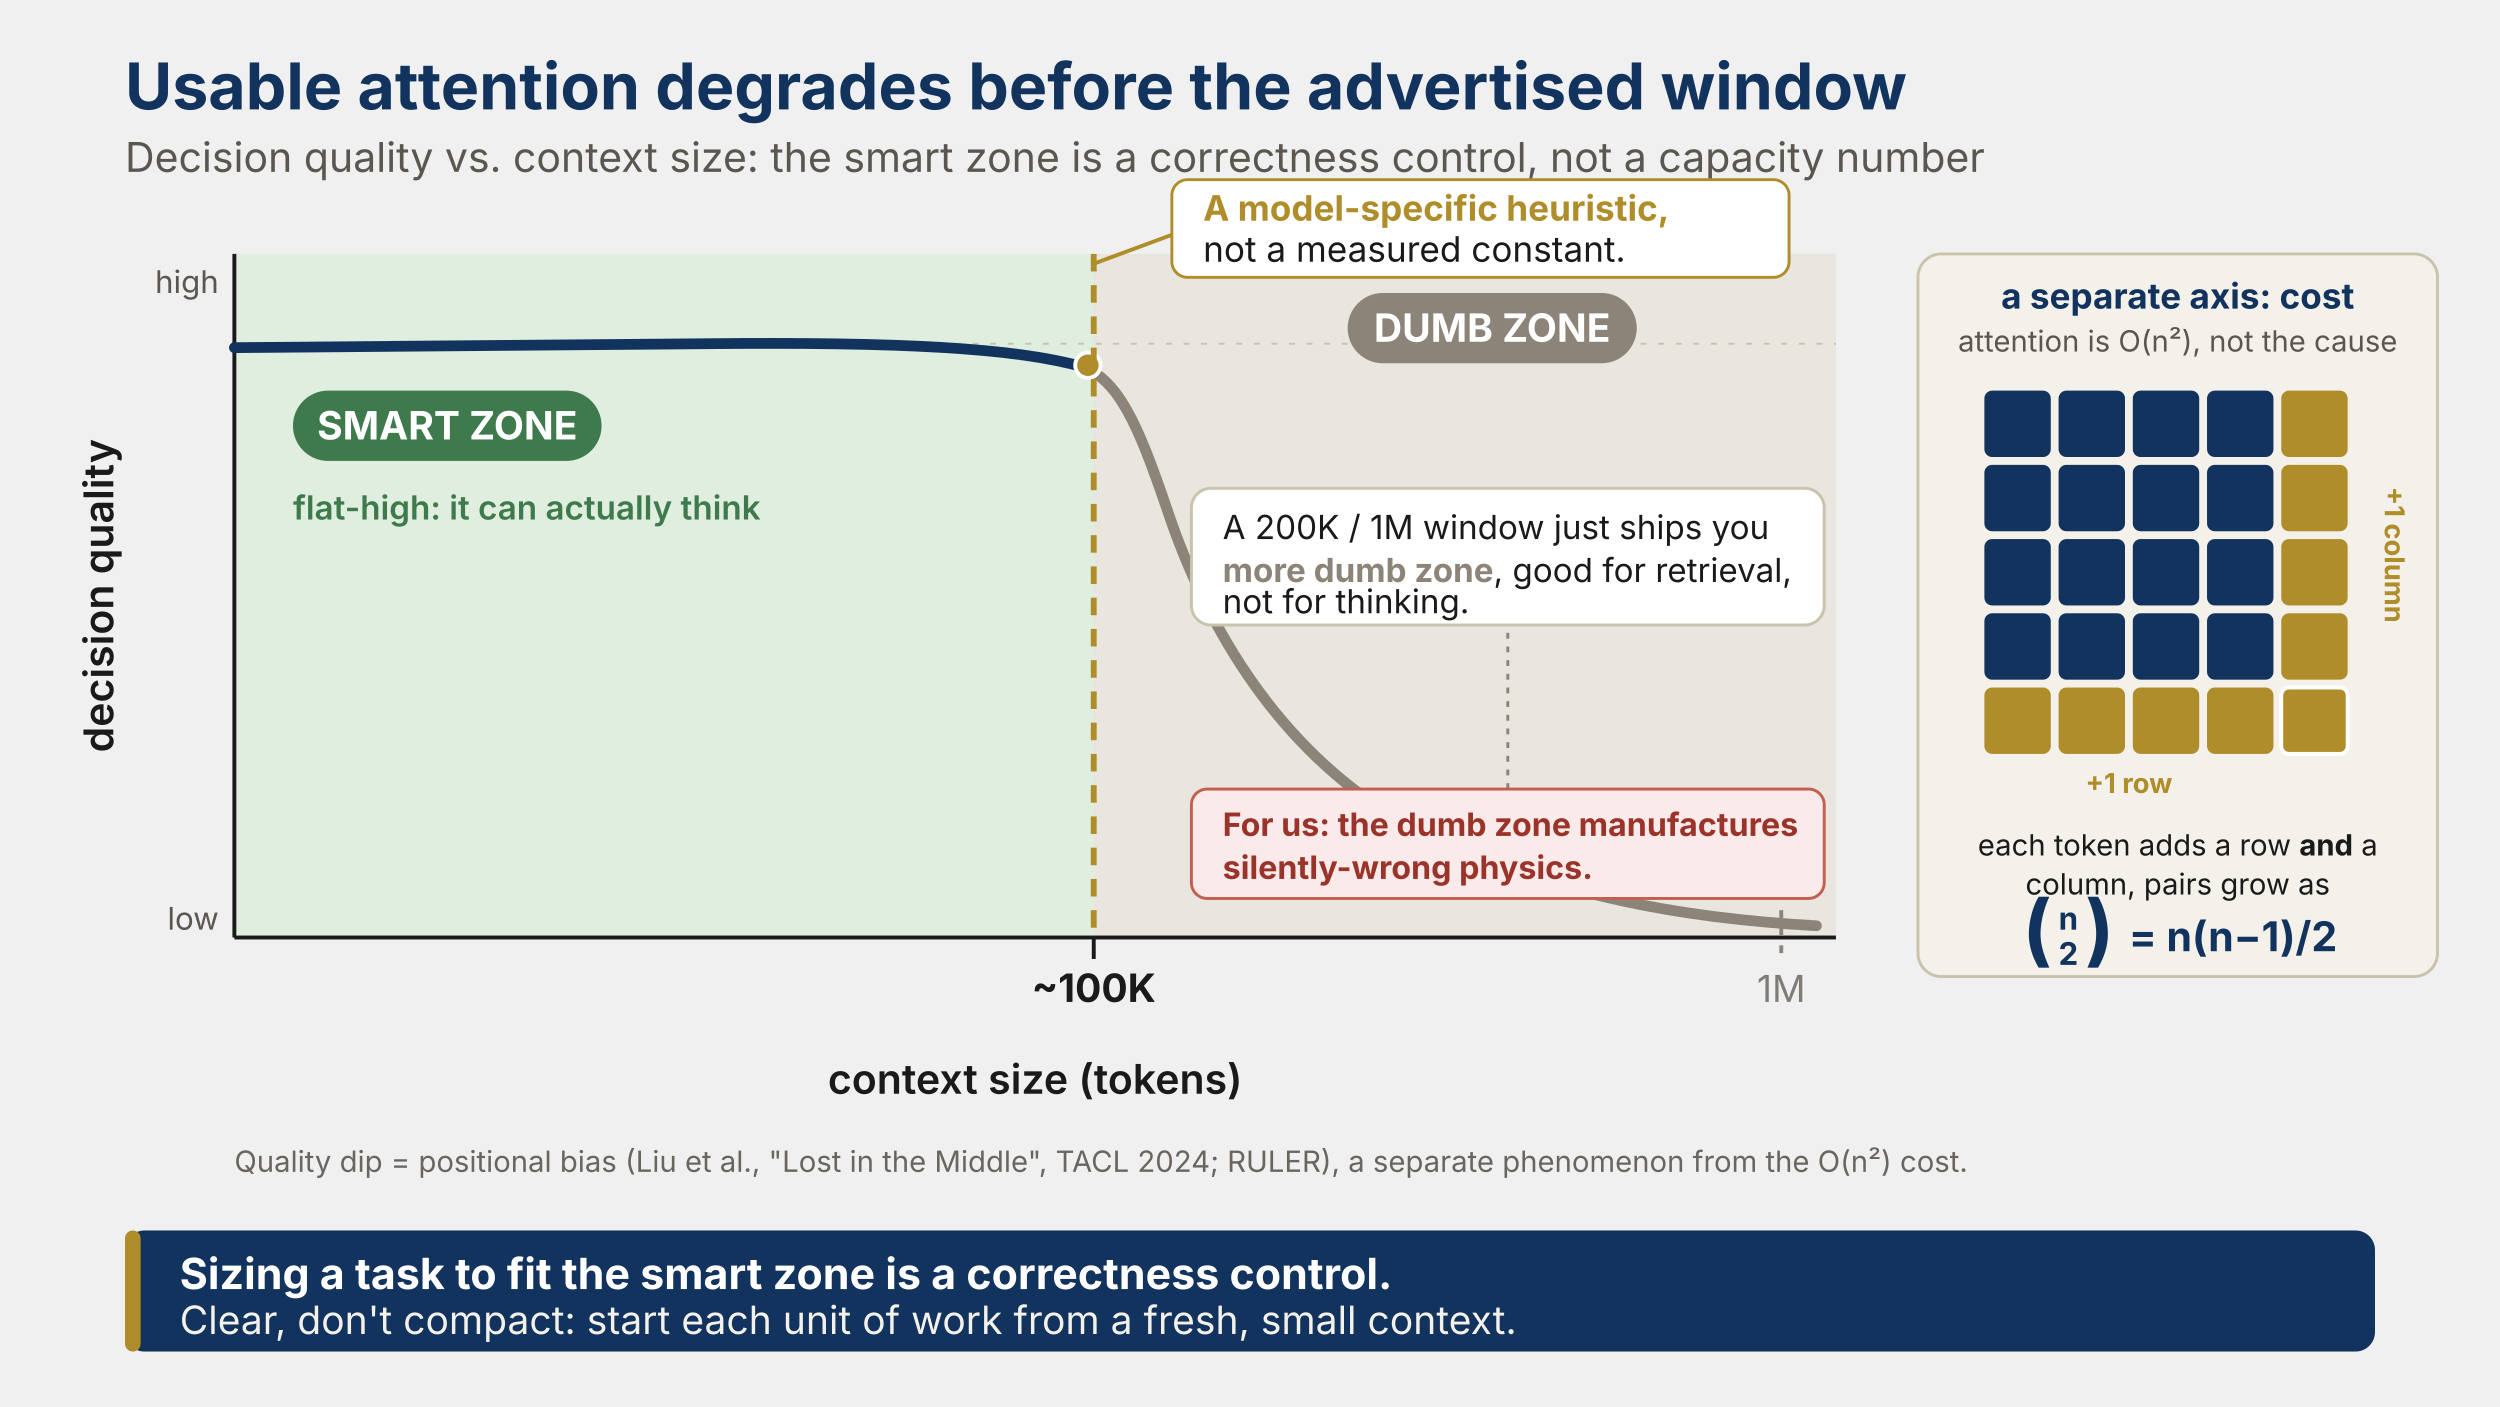
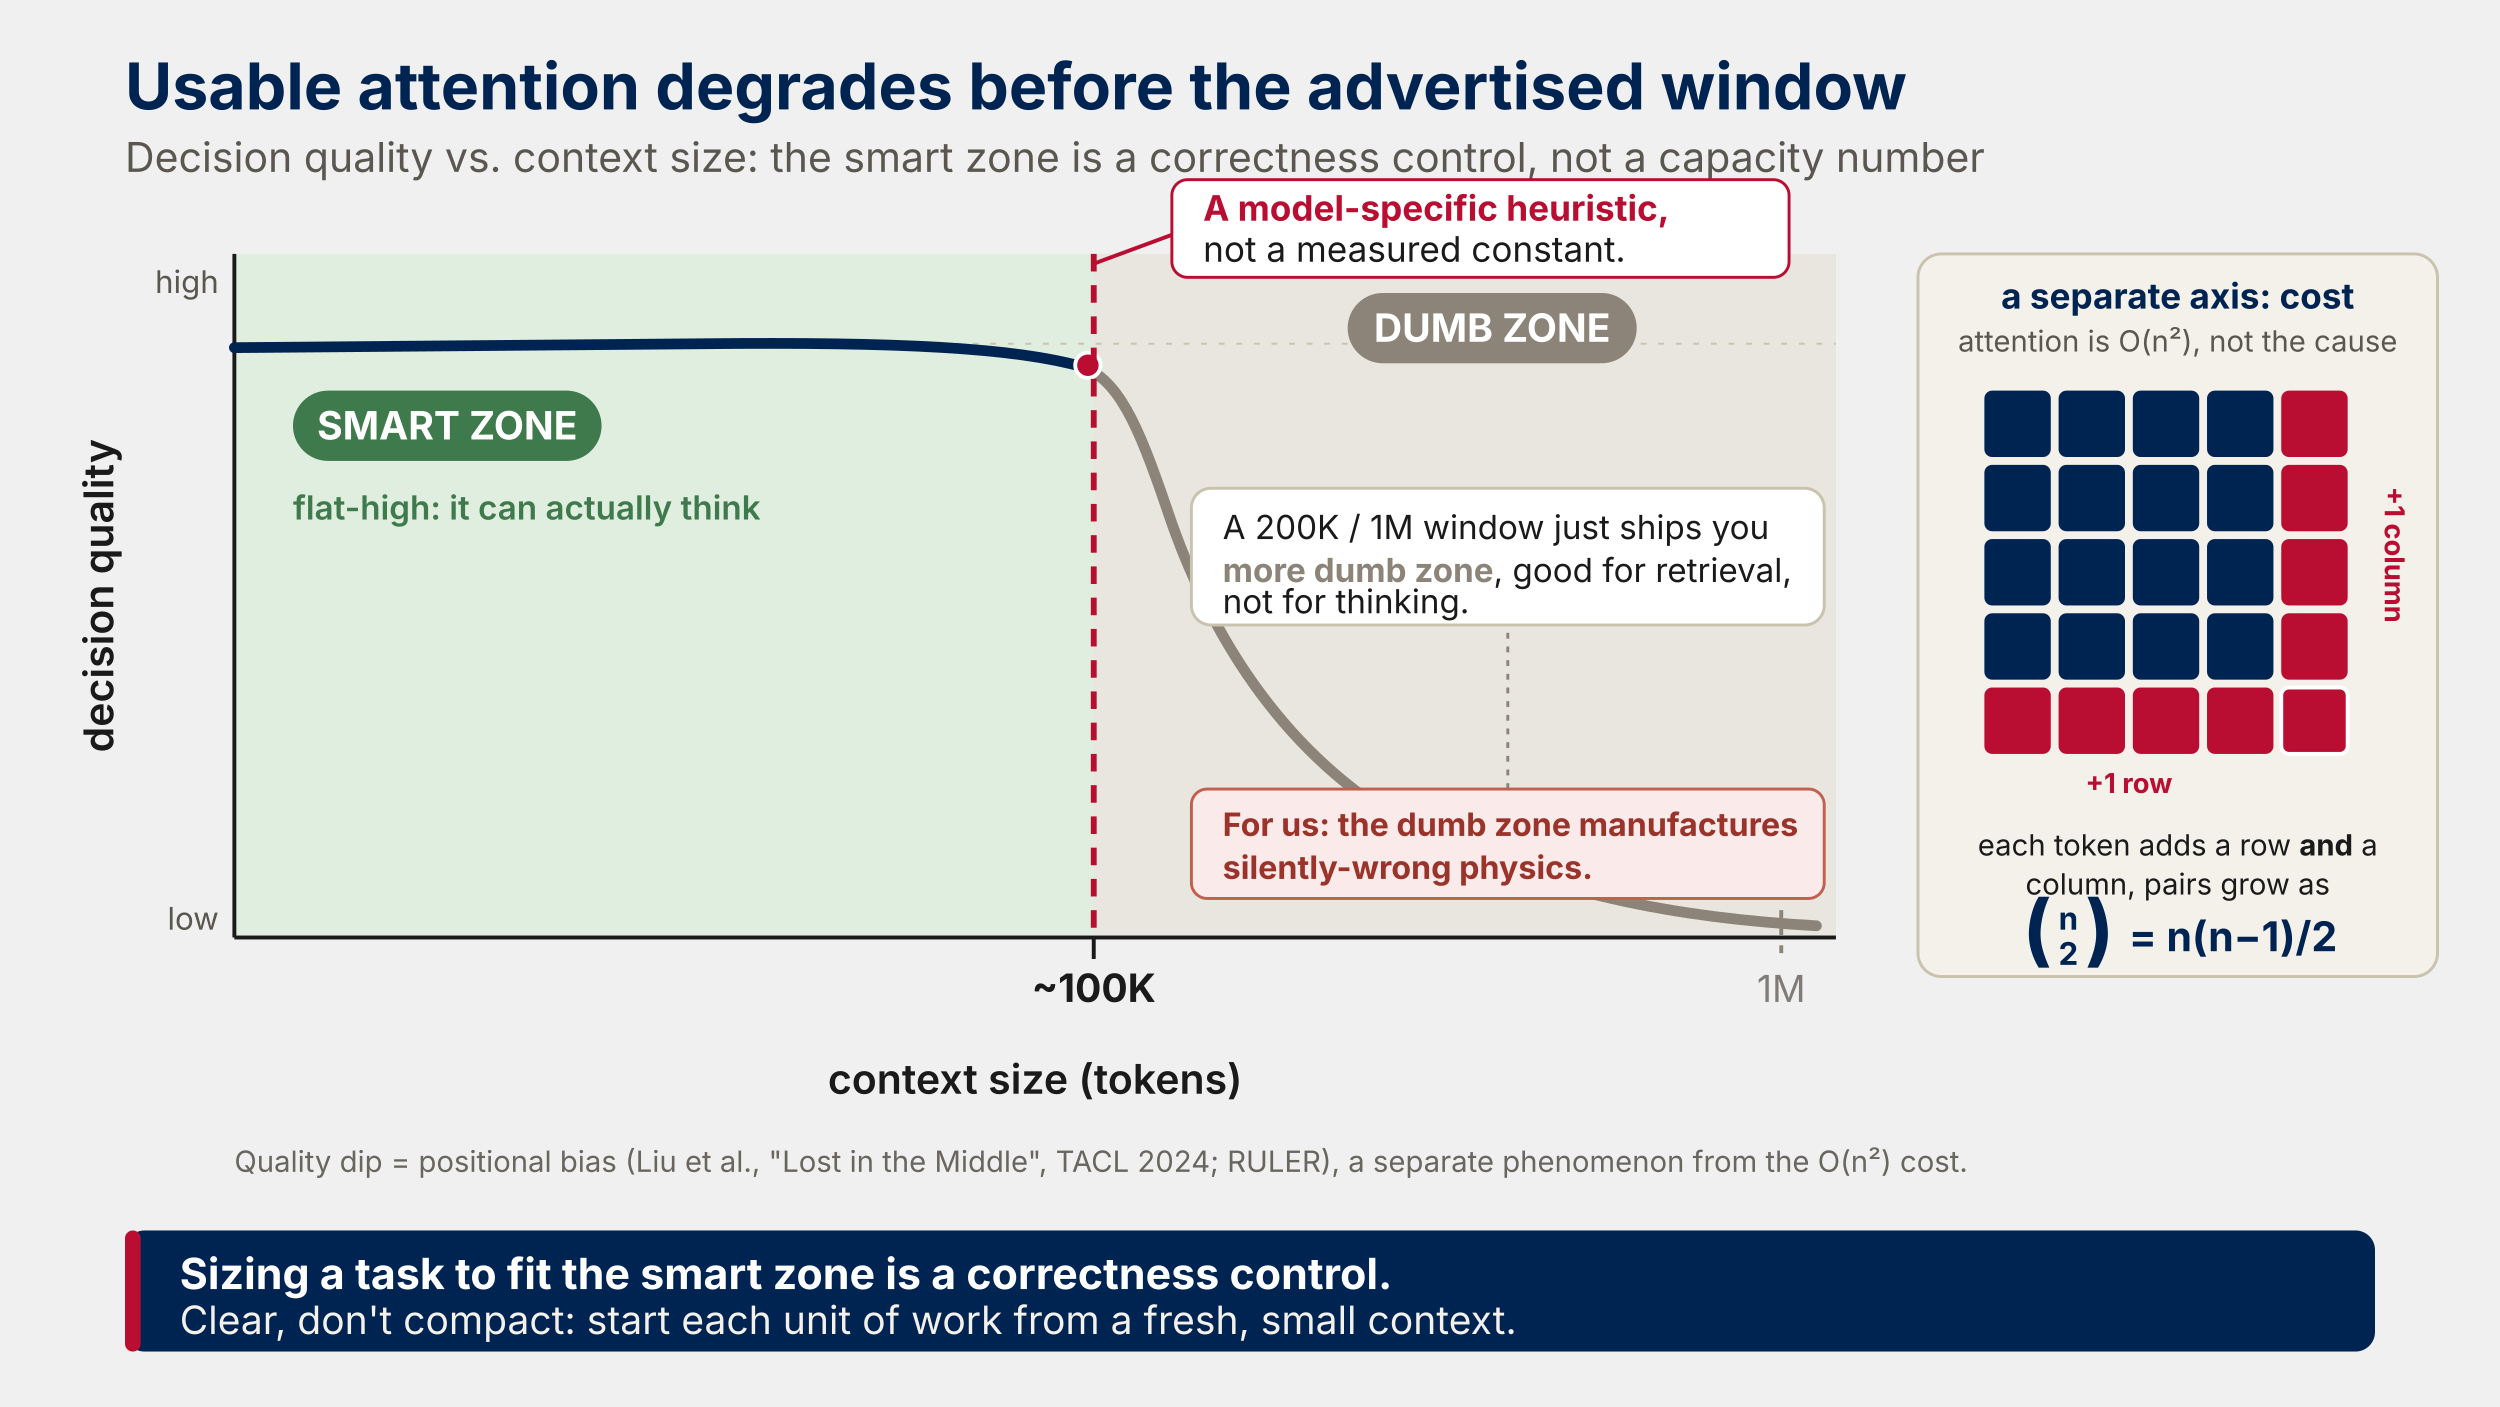
- <svg xmlns="http://www.w3.org/2000/svg" viewBox="0 0 1280 720" font-family="system-ui, -apple-system, Segoe UI, sans-serif" style="--primary:#002452; --accent:#b08d2b; --ink:#1a1a1a; --neutral:#f3f1ea; --paper:#ffffff; --stroke:#c9c2ad; --smart:#3f7a4c; --smart-fill:#dfeede; --dumb:#8c8478; --dumb-fill:#e8e6df; --muted:#5a5650; --alert:#9a342a; --alert-fill:#fbeaea; --alert-stroke:#c2604f;">
-   <text x="64" y="56" fill="var(--primary,#11335d)" font-weight="700" font-size="33">Usable attention degrades before the advertised window</text>
+ <svg xmlns="http://www.w3.org/2000/svg" viewBox="0 0 1280 720" font-family="system-ui, -apple-system, Segoe UI, sans-serif" style="--primary:#002452; --accent:#B90E31; --ink:#1a1a1a; --neutral:#f3f1ea; --paper:#ffffff; --stroke:#c9c2ad; --smart:#3f7a4c; --smart-fill:#dfeede; --dumb:#8c8478; --dumb-fill:#e8e6df; --muted:#5a5650; --alert:#9a342a; --alert-fill:#fbeaea; --alert-stroke:#c2604f;">
+   <text x="64" y="56" fill="var(--primary,#002452)" font-weight="700" font-size="33">Usable attention degrades before the advertised window</text>
  <text x="64" y="88" fill="var(--muted,#5a5650)" font-size="21">Decision quality vs. context size: the smart zone is a correctness control, not a capacity number</text>
  <rect x="120" y="130" width="440" height="350" fill="var(--smart-fill,#dfeede)" />
  <rect x="560" y="130" width="380" height="350" fill="var(--dumb-fill,#e8e6df)" />
  <line x1="120" y1="176" x2="940" y2="176" stroke="var(--stroke,#c9c2ad)" stroke-width="1" stroke-dasharray="3 6" />
  <line x1="120" y1="480" x2="940" y2="480" stroke="var(--ink,#1a1a1a)" stroke-width="2" />
  <line x1="120" y1="480" x2="120" y2="130" stroke="var(--ink,#1a1a1a)" stroke-width="2" />
  <text x="58" y="305" fill="var(--ink,#1a1a1a)" font-size="21" font-weight="600" transform="rotate(-90 58 305)" text-anchor="middle">decision quality</text>
  <text x="112" y="150" fill="var(--muted,#5a5650)" font-size="16" text-anchor="end">high</text>
  <text x="112" y="476" fill="var(--muted,#5a5650)" font-size="16" text-anchor="end">low</text>
  <text x="530" y="560" fill="var(--ink,#1a1a1a)" font-size="21" font-weight="600" text-anchor="middle">context size (tokens)</text>
  <text x="120" y="600" fill="var(--muted,#5a5650)" font-size="15" opacity="0.9">Quality dip = positional bias (Liu et al., "Lost in the Middle", TACL 2024; RULER), a separate phenomenon from the O(n²) cost.</text>
-   <path d="M 120 178 L 360 176 C 460 175, 520 178, 555 188" fill="none" stroke="var(--primary,#11335d)" stroke-width="5.5" stroke-linecap="round" />
+   <path d="M 120 178 L 360 176 C 460 175, 520 178, 555 188" fill="none" stroke="var(--primary,#002452)" stroke-width="5.5" stroke-linecap="round" />
  <path d="M 555 188            C 575 196, 585 224, 600 268            C 622 330, 660 388, 720 422            C 790 458, 860 470, 930 474" fill="none" stroke="var(--dumb,#8c8478)" stroke-width="5.5" stroke-linecap="round" />
-   <circle cx="557" cy="187" r="6.5" fill="var(--accent,#b08d2b)" stroke="#ffffff" stroke-width="2" />
-   <line x1="560" y1="130" x2="560" y2="480" stroke="var(--accent,#b08d2b)" stroke-width="3" stroke-dasharray="9 7" />
+   <circle cx="557" cy="187" r="6.5" fill="var(--accent,#B90E31)" stroke="#ffffff" stroke-width="2" />
+   <line x1="560" y1="130" x2="560" y2="480" stroke="var(--accent,#B90E31)" stroke-width="3" stroke-dasharray="9 7" />
  <line x1="560" y1="480" x2="560" y2="491" stroke="var(--ink,#1a1a1a)" stroke-width="2" />
  <text x="560" y="513" fill="var(--ink,#1a1a1a)" font-size="20" font-weight="700" text-anchor="middle">~100K</text>
  <line x1="912" y1="466" x2="912" y2="491" stroke="var(--dumb,#8c8478)" stroke-width="2" stroke-dasharray="4 5" />
  <text x="912" y="513" fill="var(--muted,#5a5650)" font-size="19" text-anchor="middle" opacity="0.75">1M</text>
-   <line x1="560" y1="135" x2="606" y2="118" stroke="var(--accent,#b08d2b)" stroke-width="2" />
-   <rect x="600" y="92" width="316" height="50" rx="8" fill="var(--paper,#ffffff)" stroke="var(--accent,#b08d2b)" stroke-width="1.5" />
-   <text x="616" y="113" font-size="18" font-weight="700" fill="var(--accent,#b08d2b)">A model-specific heuristic,</text>
+   <line x1="560" y1="135" x2="606" y2="118" stroke="var(--accent,#B90E31)" stroke-width="2" />
+   <rect x="600" y="92" width="316" height="50" rx="8" fill="var(--paper,#ffffff)" stroke="var(--accent,#B90E31)" stroke-width="1.5" />
+   <text x="616" y="113" font-size="18" font-weight="700" fill="var(--accent,#B90E31)">A model-specific heuristic,</text>
  <text x="616" y="134" font-size="18" fill="var(--ink,#1a1a1a)">not a measured constant.</text>
  <rect x="150" y="200" width="158" height="36" rx="18" fill="var(--smart,#3f7a4c)" />
  <text x="229" y="225" font-size="20" font-weight="700" fill="#ffffff" text-anchor="middle">SMART ZONE</text>
  <text x="150" y="266" font-size="17" fill="var(--smart,#3f7a4c)" font-weight="600">flat-high: it can actually think</text>
  <rect x="690" y="150" width="148" height="36" rx="18" fill="var(--dumb,#8c8478)" />
  <text x="764" y="175" font-size="20" font-weight="700" fill="#ffffff" text-anchor="middle">DUMB ZONE</text>
  <line x1="772" y1="446" x2="772" y2="320" stroke="var(--dumb,#8c8478)" stroke-width="1.5" stroke-dasharray="3 4" />
  <circle cx="772" cy="446" r="4.5" fill="var(--dumb,#8c8478)" />
  <rect x="610" y="250" width="324" height="70" rx="10" fill="var(--paper,#ffffff)" stroke="var(--stroke,#c9c2ad)" stroke-width="1.5" />
  <text x="626" y="276" font-size="17" fill="var(--ink,#1a1a1a)">A 200K / 1M window just ships you</text>
  <text x="626" y="298" font-size="17" fill="var(--ink,#1a1a1a)">
    <tspan font-weight="700" fill="var(--dumb,#8c8478)">more dumb zone</tspan>, good for retrieval,</text>
  <text x="626" y="314" font-size="17" fill="var(--ink,#1a1a1a)">not for thinking.</text>
  <rect x="610" y="404" width="324" height="56" rx="8" fill="var(--alert-fill,#fbeaea)" stroke="var(--alert-stroke,#c2604f)" stroke-width="1.5" />
  <text x="626" y="428" font-size="16.5" font-weight="700" fill="var(--alert,#9a342a)">For us: the dumb zone manufactures</text>
  <text x="626" y="450" font-size="16.5" font-weight="700" fill="var(--alert,#9a342a)">silently-wrong physics.</text>
  <rect x="982" y="130" width="266" height="370" rx="12" fill="var(--neutral,#f3f1ea)" stroke="var(--stroke,#c9c2ad)" stroke-width="1.5" />
-   <text x="1115" y="158" font-size="18" font-weight="700" fill="var(--primary,#11335d)" text-anchor="middle">a separate axis: cost</text>
+   <text x="1115" y="158" font-size="18" font-weight="700" fill="var(--primary,#002452)" text-anchor="middle">a separate axis: cost</text>
  <text x="1115" y="180" font-size="15" fill="var(--muted,#5a5650)" text-anchor="middle">attention is O(n²), not the cause</text>
-   <g fill="var(--primary,#11335d)">
+   <g fill="var(--primary,#002452)">
    <rect x="1016" y="200" width="34" height="34" rx="4" />
    <rect x="1054" y="200" width="34" height="34" rx="4" />
    <rect x="1092" y="200" width="34" height="34" rx="4" />
    <rect x="1130" y="200" width="34" height="34" rx="4" />
    <rect x="1016" y="238" width="34" height="34" rx="4" />
    <rect x="1054" y="238" width="34" height="34" rx="4" />
    <rect x="1092" y="238" width="34" height="34" rx="4" />
    <rect x="1130" y="238" width="34" height="34" rx="4" />
    <rect x="1016" y="276" width="34" height="34" rx="4" />
    <rect x="1054" y="276" width="34" height="34" rx="4" />
    <rect x="1092" y="276" width="34" height="34" rx="4" />
    <rect x="1130" y="276" width="34" height="34" rx="4" />
    <rect x="1016" y="314" width="34" height="34" rx="4" />
    <rect x="1054" y="314" width="34" height="34" rx="4" />
    <rect x="1092" y="314" width="34" height="34" rx="4" />
    <rect x="1130" y="314" width="34" height="34" rx="4" />
  </g>
-   <g fill="var(--accent,#b08d2b)">
+   <g fill="var(--accent,#B90E31)">
    <rect x="1016" y="352" width="34" height="34" rx="4" />
    <rect x="1054" y="352" width="34" height="34" rx="4" />
    <rect x="1092" y="352" width="34" height="34" rx="4" />
    <rect x="1130" y="352" width="34" height="34" rx="4" />
  </g>
-   <g fill="var(--accent,#b08d2b)">
+   <g fill="var(--accent,#B90E31)">
    <rect x="1168" y="200" width="34" height="34" rx="4" />
    <rect x="1168" y="238" width="34" height="34" rx="4" />
    <rect x="1168" y="276" width="34" height="34" rx="4" />
    <rect x="1168" y="314" width="34" height="34" rx="4" />
    <rect x="1168" y="352" width="34" height="34" rx="4" />
  </g>
-   <rect x="1168" y="352" width="34" height="34" rx="4" fill="var(--accent,#b08d2b)" stroke="#ffffff" stroke-width="2" />
-   <text x="1221" y="284" font-size="14" font-weight="700" fill="var(--accent,#b08d2b)" text-anchor="middle" transform="rotate(90 1221 284)">+1 column</text>
-   <text x="1090" y="406" font-size="14" font-weight="700" fill="var(--accent,#b08d2b)" text-anchor="middle">+1 row</text>
+   <rect x="1168" y="352" width="34" height="34" rx="4" fill="var(--accent,#B90E31)" stroke="#ffffff" stroke-width="2" />
+   <text x="1221" y="284" font-size="14" font-weight="700" fill="var(--accent,#B90E31)" text-anchor="middle" transform="rotate(90 1221 284)">+1 column</text>
+   <text x="1090" y="406" font-size="14" font-weight="700" fill="var(--accent,#B90E31)" text-anchor="middle">+1 row</text>
  <text x="1115" y="438" font-size="15" fill="var(--ink,#1a1a1a)" text-anchor="middle">each token adds a row <tspan font-weight="700">and</tspan> a</text>
  <text x="1115" y="458" font-size="15" fill="var(--ink,#1a1a1a)" text-anchor="middle">column, pairs grow as</text>
-   <g fill="var(--primary,#11335d)" font-weight="700">
+   <g fill="var(--primary,#002452)" font-weight="700">
    <text x="1043" y="490" font-size="40" text-anchor="middle">(</text>
    <text x="1075" y="490" font-size="40" text-anchor="middle">)</text>
    <text x="1059" y="476" font-size="16" text-anchor="middle">n</text>
    <text x="1059" y="494" font-size="16" text-anchor="middle">2</text>
    <text x="1090" y="487" font-size="21" text-anchor="start">= n(n−1)/2</text>
  </g>
-   <rect x="64" y="630" width="1152" height="62" rx="10" fill="var(--primary,#11335d)" />
-   <rect x="64" y="630" width="8" height="62" rx="4" fill="var(--accent,#b08d2b)" />
+   <rect x="64" y="630" width="1152" height="62" rx="10" fill="var(--primary,#002452)" />
+   <rect x="64" y="630" width="8" height="62" rx="4" fill="var(--accent,#B90E31)" />
  <text x="92" y="660" font-size="22" font-weight="700" fill="#ffffff">Sizing a task to fit the smart zone is a correctness control.</text>
  <text x="92" y="683" font-size="20" fill="var(--neutral,#f3f1ea)">Clear, don't compact: start each unit of work from a fresh, small context.</text>
</svg>
